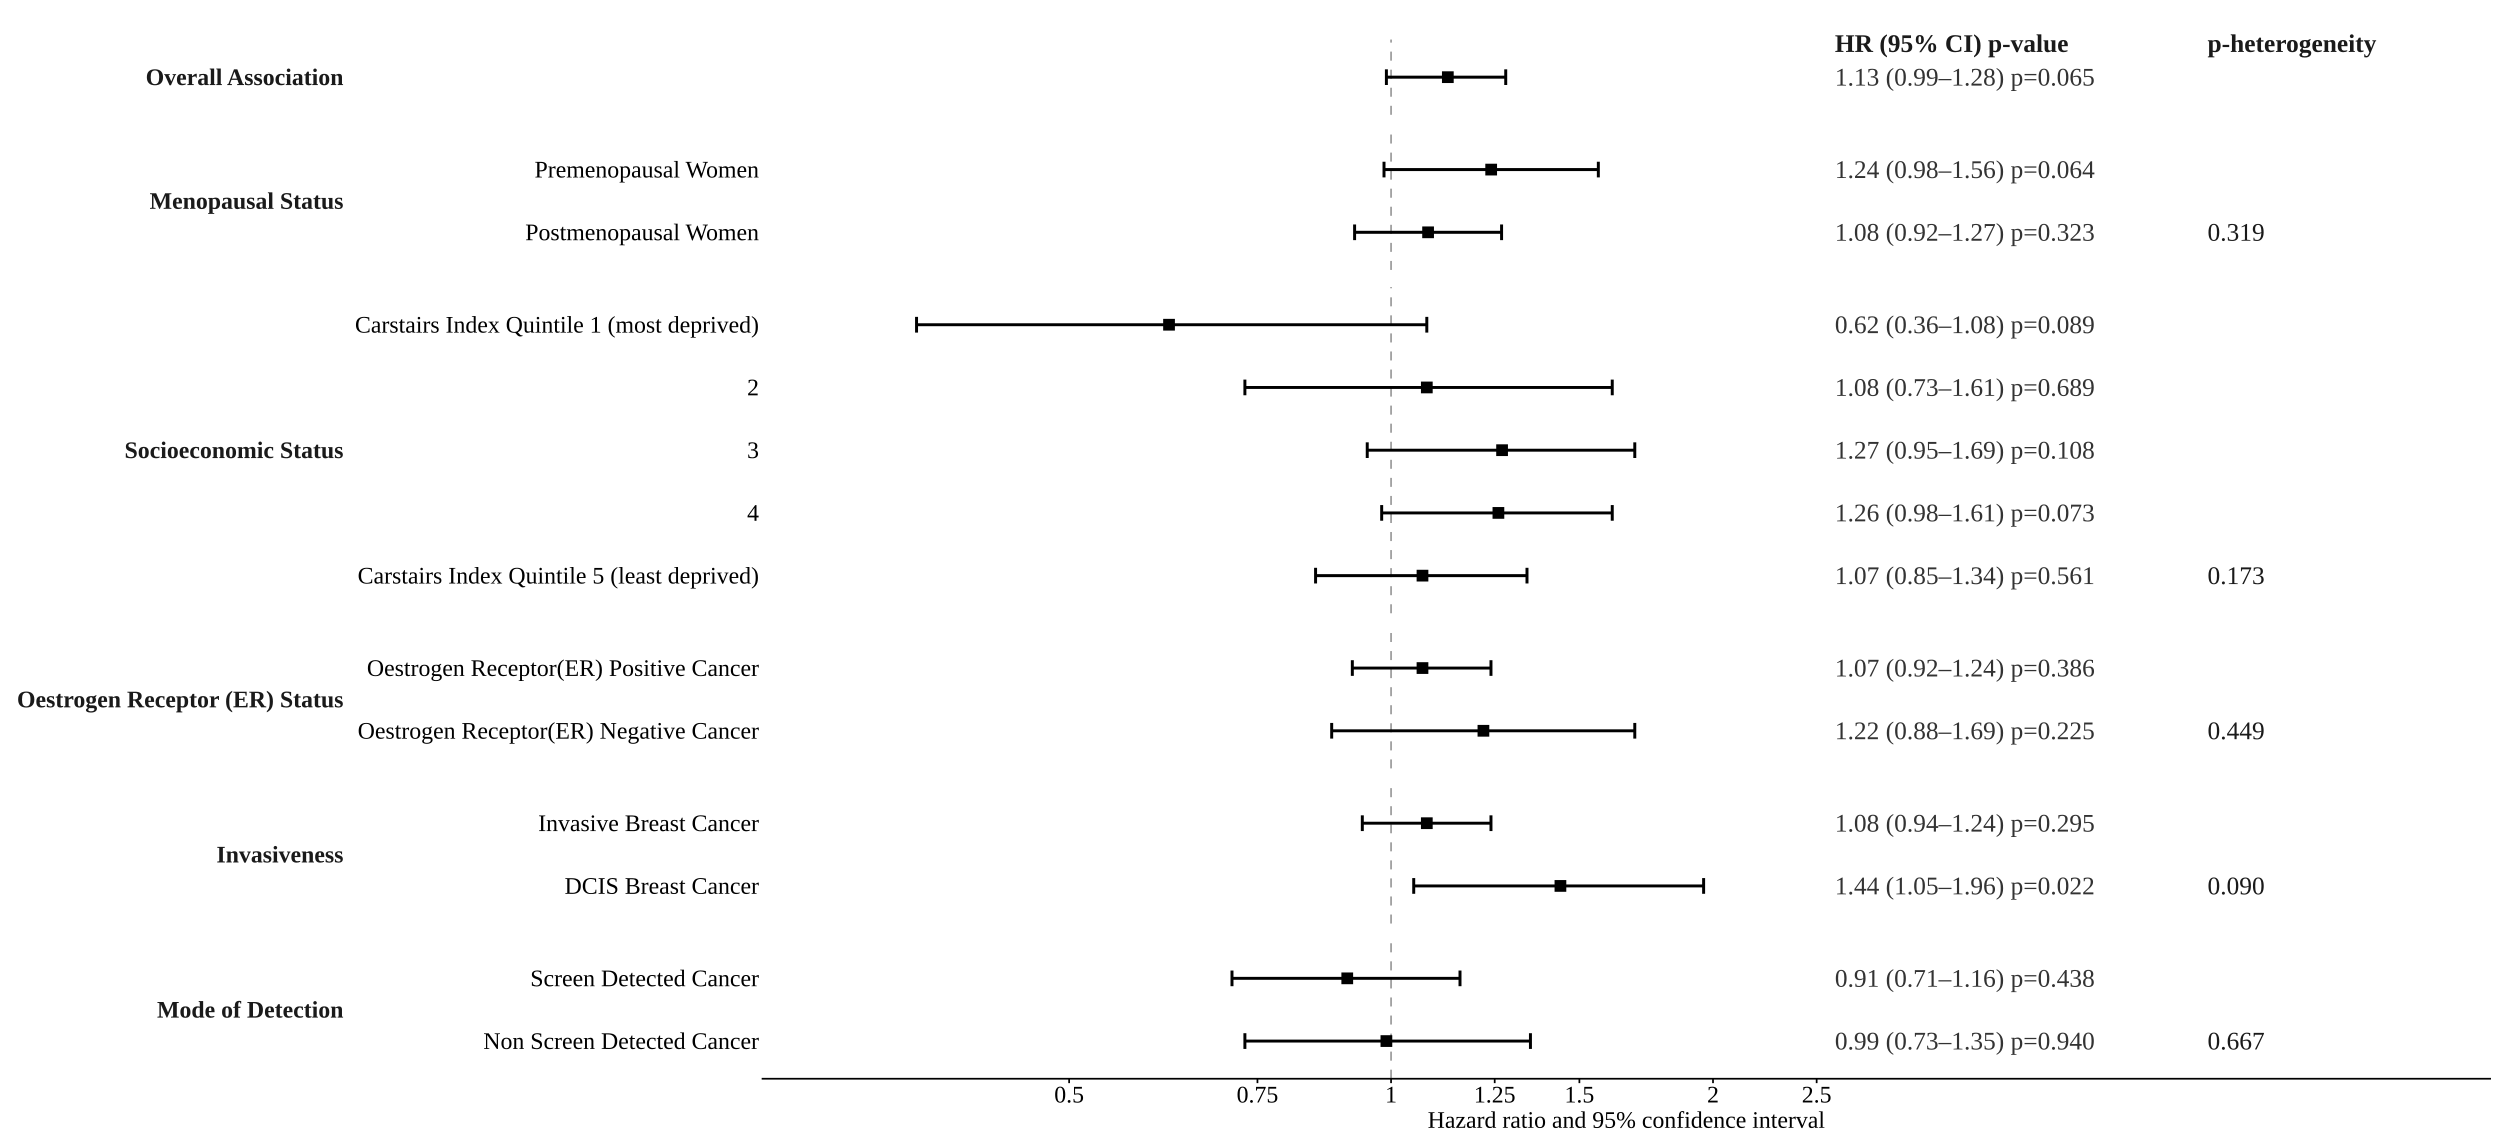
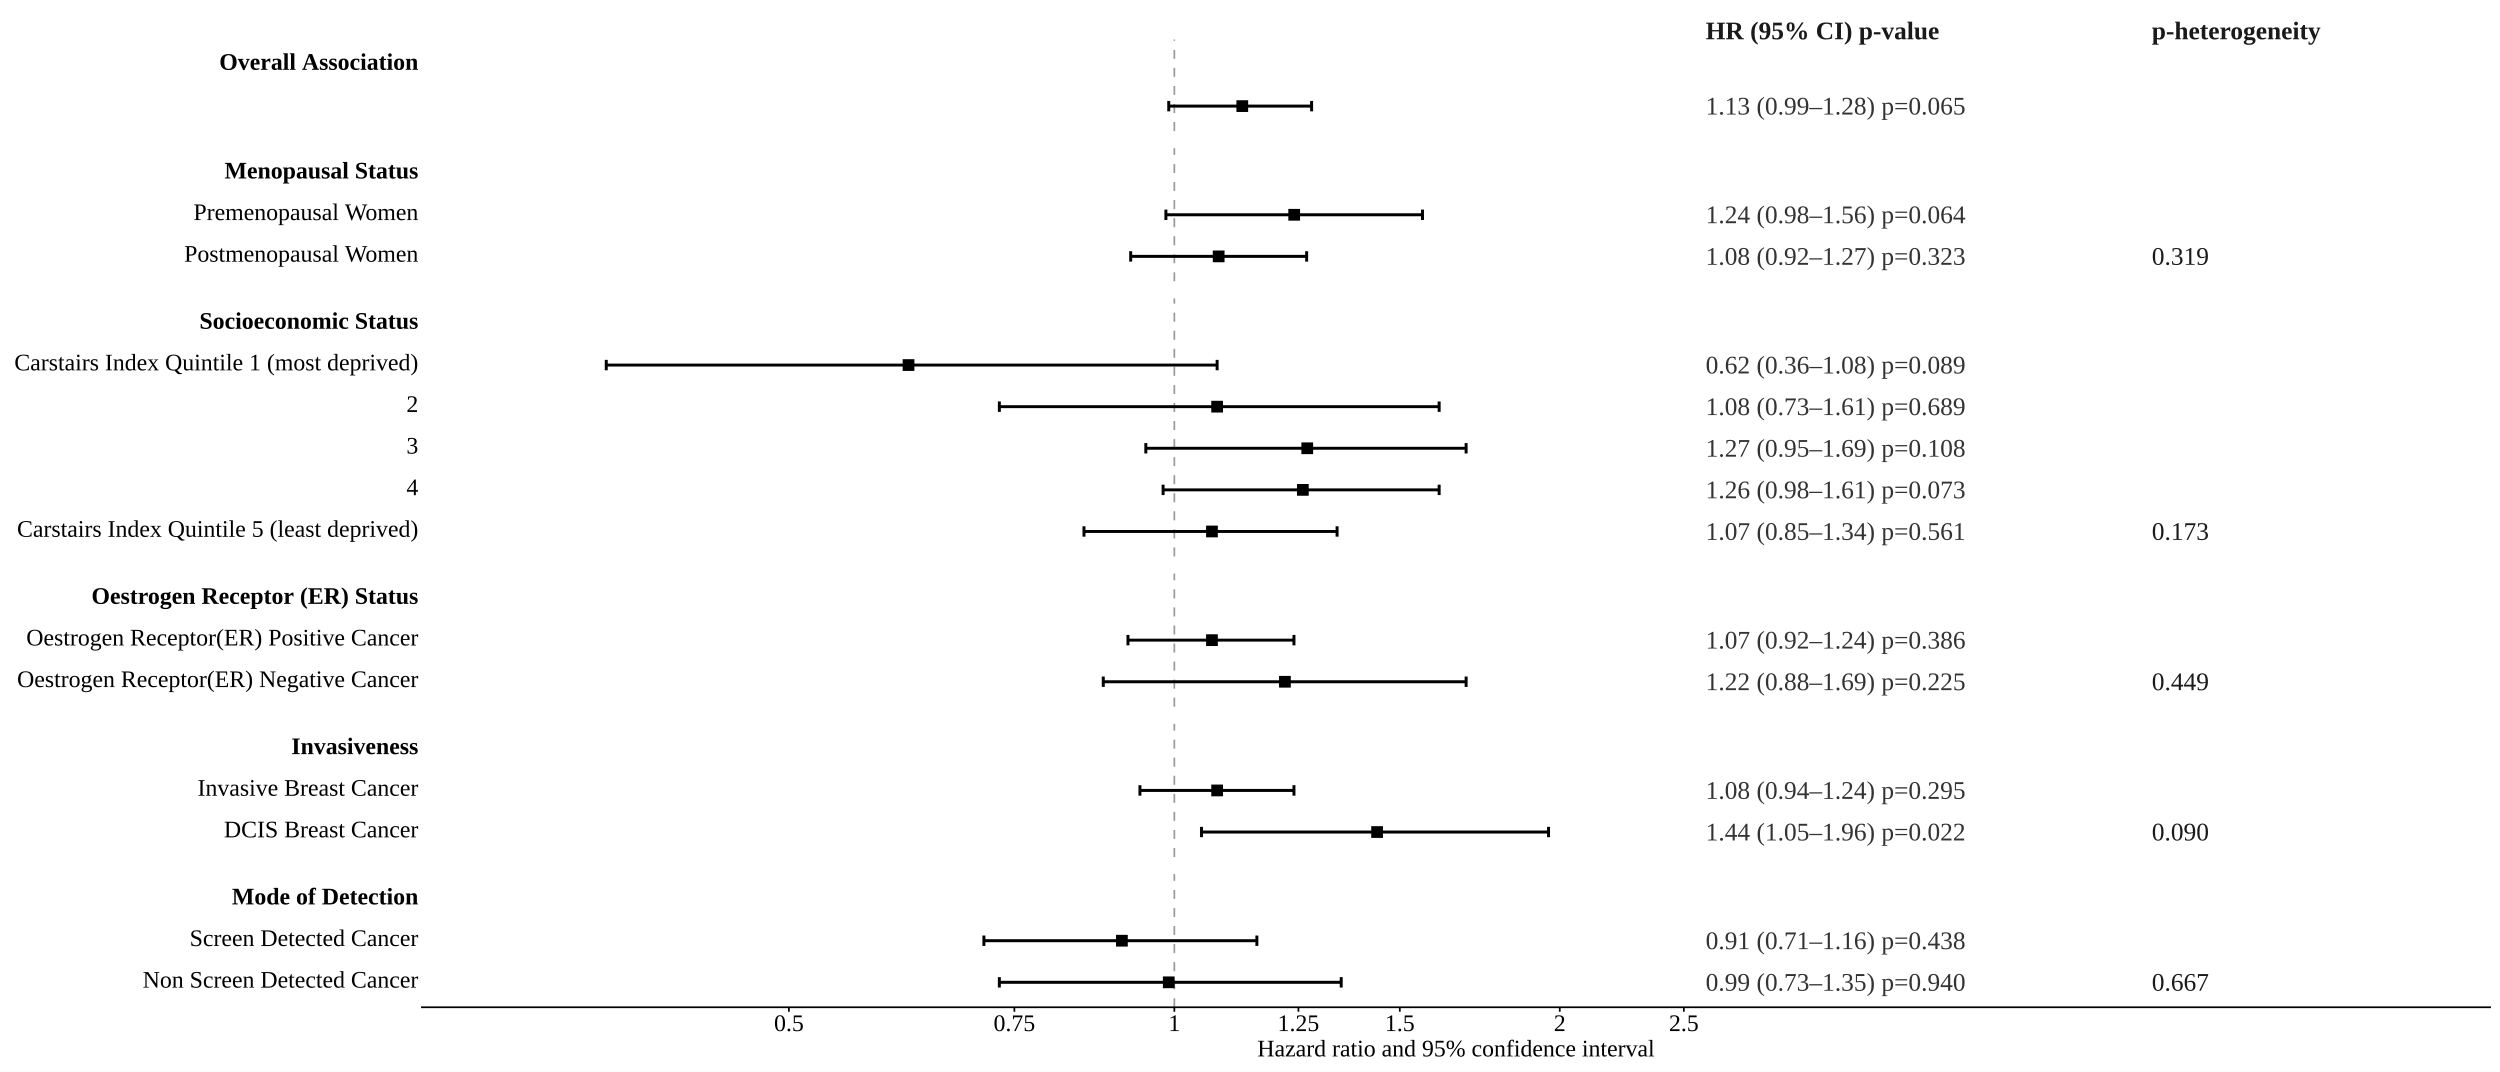
- <svg xmlns="http://www.w3.org/2000/svg" class="svglite" width="2520.00pt" height="1152.00pt" viewBox="0 0 2520.00 1152.00">
+ <svg xmlns="http://www.w3.org/2000/svg" class="svglite" width="2520.00pt" height="1080.00pt" viewBox="0 0 2520.00 1080.00">
  <defs>
    <style type="text/css">
    .svglite line, .svglite polyline, .svglite polygon, .svglite path, .svglite rect, .svglite circle {
      fill: none;
      stroke: #000000;
      stroke-linecap: round;
      stroke-linejoin: round;
      stroke-miterlimit: 10.00;
    }
    .svglite text {
      white-space: pre;
    }
  </style>
  </defs>
  <rect width="100%" height="100%" style="stroke: none; fill: #FFFFFF;" />
  <defs>
-     <clipPath id="cpMC4wMHwyNTIwLjAwfDAuMDB8MTE1Mi4wMA==">
-       <rect x="0.00" y="0.00" width="2520.00" height="1152.00" />
+     <clipPath id="cpMC4wMHwyNTIwLjAwfDAuMDB8MTA4MC4wMA==">
+       <rect x="0.00" y="0.00" width="2520.00" height="1080.00" />
    </clipPath>
  </defs>
-   <g clip-path="url(#cpMC4wMHwyNTIwLjAwfDAuMDB8MTE1Mi4wMA==)">
-     <rect x="0.00" y="0.00" width="2520.00" height="1152.00" style="stroke-width: 1.75; stroke: #FFFFFF; fill: #FFFFFF;" />
-     <rect x="768.64" y="39.85" width="1741.40" height="75.88" style="stroke-width: 1.75; stroke: none; fill: #FFFFFF;" />
-     <line x1="1402.19" y1="115.73" x2="1402.19" y2="39.85" style="stroke-width: 1.71; stroke: #999999; stroke-dasharray: 9.10,9.10; stroke-linecap: butt;" />
-     <polyline points="1517.77,85.69 1517.77,69.88 " style="stroke-width: 2.99; stroke-linecap: butt;" />
-     <polyline points="1517.77,77.79 1397.49,77.79 " style="stroke-width: 2.99; stroke-linecap: butt;" />
-     <polyline points="1397.49,85.69 1397.49,69.88 " style="stroke-width: 2.99; stroke-linecap: butt;" />
-     <polygon points="1453.50,83.70 1465.33,83.70 1465.33,71.87 1453.50,71.87 " style="stroke-width: 1.16; stroke: none; fill: #000000;" />
-     <text x="1849.54" y="52.36" style="font-size: 25.61px; font-weight: bold;fill: #1A1A1A; font-family: &quot;Times New Roman&quot;;" textLength="273.76px" lengthAdjust="spacingAndGlyphs">HR (95% CI)       p-value</text>
-     <text x="1849.54" y="86.26" style="font-size: 25.61px;fill: #333333; font-family: &quot;Times New Roman&quot;;" textLength="268.32px" lengthAdjust="spacingAndGlyphs">1.13 (0.99–1.28)  p=0.065</text>
-     <text x="2225.18" y="52.36" style="font-size: 25.61px; font-weight: bold;fill: #1A1A1A; font-family: &quot;Times New Roman&quot;;" textLength="170.14px" lengthAdjust="spacingAndGlyphs">p-heterogeneity</text>
-     <rect x="768.64" y="133.01" width="1741.40" height="139.10" style="stroke-width: 1.75; stroke: none; fill: #FFFFFF;" />
-     <line x1="1402.19" y1="272.11" x2="1402.19" y2="133.01" style="stroke-width: 1.71; stroke: #999999; stroke-dasharray: 9.10,9.10; stroke-linecap: butt;" />
-     <polyline points="1611.12,178.85 1611.12,163.04 " style="stroke-width: 2.99; stroke-linecap: butt;" />
-     <polyline points="1611.12,170.94 1395.08,170.94 " style="stroke-width: 2.99; stroke-linecap: butt;" />
-     <polyline points="1395.08,178.85 1395.08,163.04 " style="stroke-width: 2.99; stroke-linecap: butt;" />
-     <polyline points="1513.59,242.08 1513.59,226.27 " style="stroke-width: 2.99; stroke-linecap: butt;" />
-     <polyline points="1513.59,234.17 1365.44,234.17 " style="stroke-width: 2.99; stroke-linecap: butt;" />
-     <polyline points="1365.44,242.08 1365.44,226.27 " style="stroke-width: 2.99; stroke-linecap: butt;" />
-     <polygon points="1497.19,176.86 1509.02,176.86 1509.02,165.03 1497.19,165.03 " style="stroke-width: 1.16; stroke: none; fill: #000000;" />
-     <polygon points="1433.60,240.09 1445.43,240.09 1445.43,228.26 1433.60,228.26 " style="stroke-width: 1.16; stroke: none; fill: #000000;" />
-     <text x="1849.54" y="179.42" style="font-size: 25.61px;fill: #333333; font-family: &quot;Times New Roman&quot;;" textLength="268.32px" lengthAdjust="spacingAndGlyphs">1.24 (0.98–1.56)  p=0.064</text>
-     <text x="1849.54" y="242.65" style="font-size: 25.61px;fill: #333333; font-family: &quot;Times New Roman&quot;;" textLength="268.32px" lengthAdjust="spacingAndGlyphs">1.08 (0.92–1.27)  p=0.323</text>
-     <text x="2225.18" y="242.65" style="font-size: 25.61px;fill: #1A1A1A; font-family: &quot;Times New Roman&quot;;" textLength="57.61px" lengthAdjust="spacingAndGlyphs">0.319</text>
-     <rect x="768.64" y="289.39" width="1741.40" height="328.79" style="stroke-width: 1.75; stroke: none; fill: #FFFFFF;" />
-     <line x1="1402.19" y1="618.18" x2="1402.19" y2="289.39" style="stroke-width: 1.71; stroke: #999999; stroke-dasharray: 9.10,9.10; stroke-linecap: butt;" />
-     <polyline points="1438.22,335.23 1438.22,319.42 " style="stroke-width: 2.99; stroke-linecap: butt;" />
-     <polyline points="1438.22,327.33 923.88,327.33 " style="stroke-width: 2.99; stroke-linecap: butt;" />
-     <polyline points="923.88,335.23 923.88,319.42 " style="stroke-width: 2.99; stroke-linecap: butt;" />
-     <polyline points="1625.15,398.46 1625.15,382.65 " style="stroke-width: 2.99; stroke-linecap: butt;" />
-     <polyline points="1625.15,390.56 1254.85,390.56 " style="stroke-width: 2.99; stroke-linecap: butt;" />
-     <polyline points="1254.85,398.46 1254.85,382.65 " style="stroke-width: 2.99; stroke-linecap: butt;" />
-     <polyline points="1647.86,461.69 1647.86,445.88 " style="stroke-width: 2.99; stroke-linecap: butt;" />
-     <polyline points="1647.86,453.79 1378.18,453.79 " style="stroke-width: 2.99; stroke-linecap: butt;" />
-     <polyline points="1378.18,461.69 1378.18,445.88 " style="stroke-width: 2.99; stroke-linecap: butt;" />
-     <polyline points="1625.15,524.92 1625.15,509.11 " style="stroke-width: 2.99; stroke-linecap: butt;" />
-     <polyline points="1625.15,517.02 1392.73,517.02 " style="stroke-width: 2.99; stroke-linecap: butt;" />
-     <polyline points="1392.73,524.92 1392.73,509.11 " style="stroke-width: 2.99; stroke-linecap: butt;" />
-     <polyline points="1539.21,588.15 1539.21,572.34 " style="stroke-width: 2.99; stroke-linecap: butt;" />
-     <polyline points="1539.21,580.24 1326.10,580.24 " style="stroke-width: 2.99; stroke-linecap: butt;" />
-     <polyline points="1326.10,588.15 1326.10,572.34 " style="stroke-width: 2.99; stroke-linecap: butt;" />
-     <polygon points="1172.47,333.24 1184.30,333.24 1184.30,321.41 1172.47,321.41 " style="stroke-width: 1.16; stroke: none; fill: #000000;" />
-     <polygon points="1432.31,396.47 1444.14,396.47 1444.14,384.64 1432.31,384.64 " style="stroke-width: 1.16; stroke: none; fill: #000000;" />
-     <polygon points="1508.18,459.70 1520.01,459.70 1520.01,447.87 1508.18,447.87 " style="stroke-width: 1.16; stroke: none; fill: #000000;" />
-     <polygon points="1504.48,522.93 1516.31,522.93 1516.31,511.10 1504.48,511.10 " style="stroke-width: 1.16; stroke: none; fill: #000000;" />
-     <polygon points="1427.95,586.16 1439.78,586.16 1439.78,574.33 1427.95,574.33 " style="stroke-width: 1.16; stroke: none; fill: #000000;" />
-     <text x="1849.54" y="335.80" style="font-size: 25.61px;fill: #333333; font-family: &quot;Times New Roman&quot;;" textLength="268.32px" lengthAdjust="spacingAndGlyphs">0.62 (0.36–1.08)  p=0.089</text>
-     <text x="1849.54" y="399.03" style="font-size: 25.61px;fill: #333333; font-family: &quot;Times New Roman&quot;;" textLength="268.32px" lengthAdjust="spacingAndGlyphs">1.08 (0.73–1.61)  p=0.689</text>
-     <text x="1849.54" y="462.26" style="font-size: 25.61px;fill: #333333; font-family: &quot;Times New Roman&quot;;" textLength="268.32px" lengthAdjust="spacingAndGlyphs">1.27 (0.95–1.69)  p=0.108</text>
-     <text x="1849.54" y="525.49" style="font-size: 25.61px;fill: #333333; font-family: &quot;Times New Roman&quot;;" textLength="268.32px" lengthAdjust="spacingAndGlyphs">1.26 (0.98–1.61)  p=0.073</text>
-     <text x="1849.54" y="588.72" style="font-size: 25.61px;fill: #333333; font-family: &quot;Times New Roman&quot;;" textLength="268.32px" lengthAdjust="spacingAndGlyphs">1.07 (0.85–1.34)  p=0.561</text>
-     <text x="2225.18" y="588.72" style="font-size: 25.61px;fill: #1A1A1A; font-family: &quot;Times New Roman&quot;;" textLength="57.61px" lengthAdjust="spacingAndGlyphs">0.173</text>
-     <rect x="768.64" y="635.46" width="1741.40" height="139.10" style="stroke-width: 1.75; stroke: none; fill: #FFFFFF;" />
-     <line x1="1402.19" y1="774.57" x2="1402.19" y2="635.46" style="stroke-width: 1.71; stroke: #999999; stroke-dasharray: 9.10,9.10; stroke-linecap: butt;" />
-     <polyline points="1502.90,681.30 1502.90,665.50 " style="stroke-width: 2.99; stroke-linecap: butt;" />
-     <polyline points="1502.90,673.40 1363.15,673.40 " style="stroke-width: 2.99; stroke-linecap: butt;" />
-     <polyline points="1363.15,681.30 1363.15,665.50 " style="stroke-width: 2.99; stroke-linecap: butt;" />
-     <polyline points="1647.86,744.53 1647.86,728.73 " style="stroke-width: 2.99; stroke-linecap: butt;" />
-     <polyline points="1647.86,736.63 1342.34,736.63 " style="stroke-width: 2.99; stroke-linecap: butt;" />
-     <polyline points="1342.34,744.53 1342.34,728.73 " style="stroke-width: 2.99; stroke-linecap: butt;" />
-     <polygon points="1427.95,679.31 1439.78,679.31 1439.78,667.49 1427.95,667.49 " style="stroke-width: 1.16; stroke: none; fill: #000000;" />
-     <polygon points="1489.38,742.54 1501.20,742.54 1501.20,730.71 1489.38,730.71 " style="stroke-width: 1.16; stroke: none; fill: #000000;" />
-     <text x="1849.54" y="681.87" style="font-size: 25.61px;fill: #333333; font-family: &quot;Times New Roman&quot;;" textLength="268.32px" lengthAdjust="spacingAndGlyphs">1.07 (0.92–1.24)  p=0.386</text>
-     <text x="1849.54" y="745.10" style="font-size: 25.61px;fill: #333333; font-family: &quot;Times New Roman&quot;;" textLength="268.32px" lengthAdjust="spacingAndGlyphs">1.22 (0.88–1.69)  p=0.225</text>
-     <text x="2225.18" y="745.10" style="font-size: 25.61px;fill: #1A1A1A; font-family: &quot;Times New Roman&quot;;" textLength="57.61px" lengthAdjust="spacingAndGlyphs">0.449</text>
-     <rect x="768.64" y="791.85" width="1741.40" height="139.10" style="stroke-width: 1.75; stroke: none; fill: #FFFFFF;" />
-     <line x1="1402.19" y1="930.95" x2="1402.19" y2="791.85" style="stroke-width: 1.71; stroke: #999999; stroke-dasharray: 9.10,9.10; stroke-linecap: butt;" />
-     <polyline points="1502.90,837.69 1502.90,821.88 " style="stroke-width: 2.99; stroke-linecap: butt;" />
-     <polyline points="1502.90,829.78 1373.22,829.78 " style="stroke-width: 2.99; stroke-linecap: butt;" />
-     <polyline points="1373.22,837.69 1373.22,821.88 " style="stroke-width: 2.99; stroke-linecap: butt;" />
-     <polyline points="1717.25,900.92 1717.25,885.11 " style="stroke-width: 2.99; stroke-linecap: butt;" />
-     <polyline points="1717.25,893.01 1425.03,893.01 " style="stroke-width: 2.99; stroke-linecap: butt;" />
-     <polyline points="1425.03,900.92 1425.03,885.11 " style="stroke-width: 2.99; stroke-linecap: butt;" />
-     <polygon points="1432.31,835.70 1444.14,835.70 1444.14,823.87 1432.31,823.87 " style="stroke-width: 1.16; stroke: none; fill: #000000;" />
-     <polygon points="1567.00,898.93 1578.82,898.93 1578.82,887.10 1567.00,887.10 " style="stroke-width: 1.16; stroke: none; fill: #000000;" />
-     <text x="1849.54" y="838.26" style="font-size: 25.61px;fill: #333333; font-family: &quot;Times New Roman&quot;;" textLength="268.32px" lengthAdjust="spacingAndGlyphs">1.08 (0.94–1.24)  p=0.295</text>
-     <text x="1849.54" y="901.49" style="font-size: 25.61px;fill: #333333; font-family: &quot;Times New Roman&quot;;" textLength="268.32px" lengthAdjust="spacingAndGlyphs">1.44 (1.05–1.96)  p=0.022</text>
-     <text x="2225.18" y="901.49" style="font-size: 25.61px;fill: #1A1A1A; font-family: &quot;Times New Roman&quot;;" textLength="57.61px" lengthAdjust="spacingAndGlyphs">0.090</text>
-     <rect x="768.64" y="948.23" width="1741.40" height="139.10" style="stroke-width: 1.75; stroke: none; fill: #FFFFFF;" />
-     <line x1="1402.19" y1="1087.34" x2="1402.19" y2="948.23" style="stroke-width: 1.71; stroke: #999999; stroke-dasharray: 9.10,9.10; stroke-linecap: butt;" />
-     <polyline points="1471.68,994.07 1471.68,978.27 " style="stroke-width: 2.99; stroke-linecap: butt;" />
-     <polyline points="1471.68,986.17 1241.85,986.17 " style="stroke-width: 2.99; stroke-linecap: butt;" />
-     <polyline points="1241.85,994.07 1241.85,978.27 " style="stroke-width: 2.99; stroke-linecap: butt;" />
-     <polyline points="1542.69,1057.30 1542.69,1041.49 " style="stroke-width: 2.99; stroke-linecap: butt;" />
-     <polyline points="1542.69,1049.40 1254.85,1049.40 " style="stroke-width: 2.99; stroke-linecap: butt;" />
-     <polyline points="1254.85,1057.30 1254.85,1041.49 " style="stroke-width: 2.99; stroke-linecap: butt;" />
-     <polygon points="1352.12,992.08 1363.95,992.08 1363.95,980.25 1352.12,980.25 " style="stroke-width: 1.16; stroke: none; fill: #000000;" />
-     <polygon points="1391.57,1055.31 1403.40,1055.31 1403.40,1043.48 1391.57,1043.48 " style="stroke-width: 1.16; stroke: none; fill: #000000;" />
-     <text x="1849.54" y="994.64" style="font-size: 25.61px;fill: #333333; font-family: &quot;Times New Roman&quot;;" textLength="268.32px" lengthAdjust="spacingAndGlyphs">0.91 (0.71–1.16)  p=0.438</text>
-     <text x="1849.54" y="1057.87" style="font-size: 25.61px;fill: #333333; font-family: &quot;Times New Roman&quot;;" textLength="268.32px" lengthAdjust="spacingAndGlyphs">0.99 (0.73–1.35)  p=0.940</text>
-     <text x="2225.18" y="1057.87" style="font-size: 25.61px;fill: #1A1A1A; font-family: &quot;Times New Roman&quot;;" textLength="57.61px" lengthAdjust="spacingAndGlyphs">0.667</text>
-   </g>
-   <defs>
-     <clipPath id="cpOS45NnwzNTMuMzV8MzkuODV8MTE1Ljcz">
-       <rect x="9.96" y="39.85" width="343.39" height="75.88" />
-     </clipPath>
-   </defs>
-   <g clip-path="url(#cpOS45NnwzNTMuMzV8MzkuODV8MTE1Ljcz)">
-     <text x="346.18" y="85.73" text-anchor="end" style="font-size: 24.00px; font-weight: bold;fill: #1A1A1A; font-family: &quot;Times New Roman&quot;;" textLength="199.32px" lengthAdjust="spacingAndGlyphs">Overall Association</text>
-   </g>
-   <g clip-path="url(#cpMC4wMHwyNTIwLjAwfDAuMDB8MTE1Mi4wMA==)">
- </g>
-   <defs>
-     <clipPath id="cpOS45NnwzNTMuMzV8MTMzLjAxfDI3Mi4xMQ==">
-       <rect x="9.96" y="133.01" width="343.39" height="139.10" />
-     </clipPath>
-   </defs>
-   <g clip-path="url(#cpOS45NnwzNTMuMzV8MTMzLjAxfDI3Mi4xMQ==)">
-     <text x="346.18" y="210.50" text-anchor="end" style="font-size: 24.00px; font-weight: bold;fill: #1A1A1A; font-family: &quot;Times New Roman&quot;;" textLength="195.38px" lengthAdjust="spacingAndGlyphs">Menopausal Status</text>
-   </g>
-   <g clip-path="url(#cpMC4wMHwyNTIwLjAwfDAuMDB8MTE1Mi4wMA==)">
- </g>
-   <defs>
-     <clipPath id="cpOS45NnwzNTMuMzV8Mjg5LjM5fDYxOC4xOA==">
-       <rect x="9.96" y="289.39" width="343.39" height="328.79" />
-     </clipPath>
-   </defs>
-   <g clip-path="url(#cpOS45NnwzNTMuMzV8Mjg5LjM5fDYxOC4xOA==)">
-     <text x="346.18" y="461.73" text-anchor="end" style="font-size: 24.00px; font-weight: bold;fill: #1A1A1A; font-family: &quot;Times New Roman&quot;;" textLength="220.64px" lengthAdjust="spacingAndGlyphs">Socioeconomic Status</text>
-   </g>
-   <g clip-path="url(#cpMC4wMHwyNTIwLjAwfDAuMDB8MTE1Mi4wMA==)">
- </g>
-   <defs>
-     <clipPath id="cpOS45NnwzNTMuMzV8NjM1LjQ2fDc3NC41Nw==">
-       <rect x="9.96" y="635.46" width="343.39" height="139.10" />
-     </clipPath>
-   </defs>
-   <g clip-path="url(#cpOS45NnwzNTMuMzV8NjM1LjQ2fDc3NC41Nw==)">
-     <text x="346.18" y="712.96" text-anchor="end" style="font-size: 24.00px; font-weight: bold;fill: #1A1A1A; font-family: &quot;Times New Roman&quot;;" textLength="329.04px" lengthAdjust="spacingAndGlyphs">Oestrogen Receptor (ER) Status</text>
-   </g>
-   <g clip-path="url(#cpMC4wMHwyNTIwLjAwfDAuMDB8MTE1Mi4wMA==)">
- </g>
-   <defs>
-     <clipPath id="cpOS45NnwzNTMuMzV8NzkxLjg1fDkzMC45NQ==">
-       <rect x="9.96" y="791.85" width="343.39" height="139.10" />
-     </clipPath>
-   </defs>
-   <g clip-path="url(#cpOS45NnwzNTMuMzV8NzkxLjg1fDkzMC45NQ==)">
-     <text x="346.18" y="869.34" text-anchor="end" style="font-size: 24.00px; font-weight: bold;fill: #1A1A1A; font-family: &quot;Times New Roman&quot;;" textLength="128.02px" lengthAdjust="spacingAndGlyphs">Invasiveness</text>
-   </g>
-   <g clip-path="url(#cpMC4wMHwyNTIwLjAwfDAuMDB8MTE1Mi4wMA==)">
- </g>
-   <defs>
-     <clipPath id="cpOS45NnwzNTMuMzV8OTQ4LjIzfDEwODcuMzQ=">
-       <rect x="9.96" y="948.23" width="343.39" height="139.10" />
-     </clipPath>
-   </defs>
-   <g clip-path="url(#cpOS45NnwzNTMuMzV8OTQ4LjIzfDEwODcuMzQ=)">
-     <text x="346.18" y="1025.73" text-anchor="end" style="font-size: 24.00px; font-weight: bold;fill: #1A1A1A; font-family: &quot;Times New Roman&quot;;" textLength="187.92px" lengthAdjust="spacingAndGlyphs">Mode of Detection</text>
-   </g>
-   <g clip-path="url(#cpMC4wMHwyNTIwLjAwfDAuMDB8MTE1Mi4wMA==)">
-     <polyline points="768.64,1087.34 2510.04,1087.34 " style="stroke-width: 1.75; stroke-linecap: square;" />
-     <polyline points="1077.68,1091.82 1077.68,1087.34 " style="stroke-width: 1.75; stroke-linecap: butt;" />
-     <polyline points="1267.51,1091.82 1267.51,1087.34 " style="stroke-width: 1.75; stroke-linecap: butt;" />
-     <polyline points="1402.19,1091.82 1402.19,1087.34 " style="stroke-width: 1.75; stroke-linecap: butt;" />
-     <polyline points="1506.66,1091.82 1506.66,1087.34 " style="stroke-width: 1.75; stroke-linecap: butt;" />
-     <polyline points="1592.02,1091.82 1592.02,1087.34 " style="stroke-width: 1.75; stroke-linecap: butt;" />
-     <polyline points="1726.71,1091.82 1726.71,1087.34 " style="stroke-width: 1.75; stroke-linecap: butt;" />
-     <polyline points="1831.18,1091.82 1831.18,1087.34 " style="stroke-width: 1.75; stroke-linecap: butt;" />
-     <text x="1077.68" y="1111.30" text-anchor="middle" style="font-size: 24.00px; font-family: &quot;Times New Roman&quot;;" textLength="30.00px" lengthAdjust="spacingAndGlyphs">0.5</text>
-     <text x="1267.51" y="1111.30" text-anchor="middle" style="font-size: 24.00px; font-family: &quot;Times New Roman&quot;;" textLength="42.00px" lengthAdjust="spacingAndGlyphs">0.75</text>
-     <text x="1402.19" y="1111.30" text-anchor="middle" style="font-size: 24.00px; font-family: &quot;Times New Roman&quot;;" textLength="12.00px" lengthAdjust="spacingAndGlyphs">1</text>
-     <text x="1506.66" y="1111.30" text-anchor="middle" style="font-size: 24.00px; font-family: &quot;Times New Roman&quot;;" textLength="42.00px" lengthAdjust="spacingAndGlyphs">1.25</text>
-     <text x="1592.02" y="1111.30" text-anchor="middle" style="font-size: 24.00px; font-family: &quot;Times New Roman&quot;;" textLength="30.00px" lengthAdjust="spacingAndGlyphs">1.5</text>
-     <text x="1726.71" y="1111.30" text-anchor="middle" style="font-size: 24.00px; font-family: &quot;Times New Roman&quot;;" textLength="12.00px" lengthAdjust="spacingAndGlyphs">2</text>
-     <text x="1831.18" y="1111.30" text-anchor="middle" style="font-size: 24.00px; font-family: &quot;Times New Roman&quot;;" textLength="30.00px" lengthAdjust="spacingAndGlyphs">2.5</text>
-     <text x="765.05" y="85.73" text-anchor="end" style="font-size: 24.00px; font-family: &quot;Times New Roman&quot;;" textLength="6.00px" lengthAdjust="spacingAndGlyphs"> </text>
-     <text x="765.05" y="242.12" text-anchor="end" style="font-size: 24.00px; font-family: &quot;Times New Roman&quot;;" textLength="235.61px" lengthAdjust="spacingAndGlyphs">Postmenopausal Women</text>
-     <text x="765.05" y="178.89" text-anchor="end" style="font-size: 24.00px; font-family: &quot;Times New Roman&quot;;" textLength="226.24px" lengthAdjust="spacingAndGlyphs">Premenopausal Women</text>
-     <text x="765.05" y="588.19" text-anchor="end" style="font-size: 24.00px; font-family: &quot;Times New Roman&quot;;" textLength="404.51px" lengthAdjust="spacingAndGlyphs">Carstairs Index Quintile 5 (least deprived)</text>
-     <text x="765.05" y="524.96" text-anchor="end" style="font-size: 24.00px; font-family: &quot;Times New Roman&quot;;" textLength="12.00px" lengthAdjust="spacingAndGlyphs">4</text>
-     <text x="765.05" y="461.73" text-anchor="end" style="font-size: 24.00px; font-family: &quot;Times New Roman&quot;;" textLength="12.00px" lengthAdjust="spacingAndGlyphs">3</text>
-     <text x="765.05" y="398.50" text-anchor="end" style="font-size: 24.00px; font-family: &quot;Times New Roman&quot;;" textLength="12.00px" lengthAdjust="spacingAndGlyphs">2</text>
-     <text x="765.05" y="335.27" text-anchor="end" style="font-size: 24.00px; font-family: &quot;Times New Roman&quot;;" textLength="407.22px" lengthAdjust="spacingAndGlyphs">Carstairs Index Quintile 1 (most deprived)</text>
-     <text x="765.05" y="744.57" text-anchor="end" style="font-size: 24.00px; font-family: &quot;Times New Roman&quot;;" textLength="404.45px" lengthAdjust="spacingAndGlyphs">Oestrogen Receptor(ER) Negative Cancer</text>
-     <text x="765.05" y="681.35" text-anchor="end" style="font-size: 24.00px; font-family: &quot;Times New Roman&quot;;" textLength="395.18px" lengthAdjust="spacingAndGlyphs">Oestrogen Receptor(ER) Positive Cancer</text>
-     <text x="765.05" y="900.96" text-anchor="end" style="font-size: 24.00px; font-family: &quot;Times New Roman&quot;;" textLength="195.92px" lengthAdjust="spacingAndGlyphs">DCIS Breast Cancer</text>
-     <text x="765.05" y="837.73" text-anchor="end" style="font-size: 24.00px; font-family: &quot;Times New Roman&quot;;" textLength="222.54px" lengthAdjust="spacingAndGlyphs">Invasive Breast Cancer</text>
-     <text x="765.05" y="1057.34" text-anchor="end" style="font-size: 24.00px; font-family: &quot;Times New Roman&quot;;" textLength="277.83px" lengthAdjust="spacingAndGlyphs">Non Screen Detected Cancer</text>
-     <text x="765.05" y="994.11" text-anchor="end" style="font-size: 24.00px; font-family: &quot;Times New Roman&quot;;" textLength="230.49px" lengthAdjust="spacingAndGlyphs">Screen Detected Cancer</text>
-     <text x="1639.34" y="1136.85" text-anchor="middle" style="font-size: 24.00px; font-family: &quot;Times New Roman&quot;;" textLength="400.44px" lengthAdjust="spacingAndGlyphs">Hazard ratio and 95% confidence interval</text>
+   <g clip-path="url(#cpMC4wMHwyNTIwLjAwfDAuMDB8MTA4MC4wMA==)">
+     <rect x="0" y="-0" width="2520.00" height="1080.00" style="stroke-width: 1.75; stroke: #FFFFFF; fill: #FFFFFF;" />
+     <rect x="425.25" y="39.85" width="2084.79" height="92.26" style="stroke-width: 1.75; stroke: none; fill: #FFFFFF;" />
+     <line x1="1183.74" y1="132.11" x2="1183.74" y2="39.85" style="stroke-width: 1.71; stroke: #999999; stroke-dasharray: 9.10,9.10; stroke-linecap: butt;" />
+     <polyline points="1322.10,112.19 1322.10,101.71 " style="stroke-width: 2.99; stroke-linecap: butt;" />
+     <polyline points="1322.10,106.95 1178.10,106.95 " style="stroke-width: 2.99; stroke-linecap: butt;" />
+     <polyline points="1178.10,112.19 1178.10,101.71 " style="stroke-width: 2.99; stroke-linecap: butt;" />
+     <polygon points="1246.32,112.87 1258.15,112.87 1258.15,101.04 1246.32,101.04 " style="stroke-width: 1.16; stroke: none; fill: #000000;" />
+     <text x="1719.30" y="39.59" style="font-size: 25.61px; font-weight: bold;fill: #1A1A1A; font-family: &quot;Times New Roman&quot;;" textLength="273.76px" lengthAdjust="spacingAndGlyphs">HR (95% CI)       p-value</text>
+     <text x="1719.30" y="115.43" style="font-size: 25.61px;fill: #333333; font-family: &quot;Times New Roman&quot;;" textLength="268.32px" lengthAdjust="spacingAndGlyphs">1.13 (0.99–1.28)  p=0.065</text>
+     <text x="2169.01" y="39.59" style="font-size: 25.61px; font-weight: bold;fill: #1A1A1A; font-family: &quot;Times New Roman&quot;;" textLength="170.14px" lengthAdjust="spacingAndGlyphs">p-heterogeneity</text>
+     <rect x="425.25" y="149.39" width="2084.79" height="134.20" style="stroke-width: 1.75; stroke: none; fill: #FFFFFF;" />
+     <line x1="1183.74" y1="283.60" x2="1183.74" y2="149.39" style="stroke-width: 1.71; stroke: #999999; stroke-dasharray: 9.10,9.10; stroke-linecap: butt;" />
+     <polyline points="1433.87,221.74 1433.87,211.25 " style="stroke-width: 2.99; stroke-linecap: butt;" />
+     <polyline points="1433.87,216.49 1175.22,216.49 " style="stroke-width: 2.99; stroke-linecap: butt;" />
+     <polyline points="1175.22,221.74 1175.22,211.25 " style="stroke-width: 2.99; stroke-linecap: butt;" />
+     <polyline points="1317.10,263.68 1317.10,253.19 " style="stroke-width: 2.99; stroke-linecap: butt;" />
+     <polyline points="1317.10,258.43 1139.73,258.43 " style="stroke-width: 2.99; stroke-linecap: butt;" />
+     <polyline points="1139.73,263.68 1139.73,253.19 " style="stroke-width: 2.99; stroke-linecap: butt;" />
+     <polygon points="1298.63,222.41 1310.46,222.41 1310.46,210.58 1298.63,210.58 " style="stroke-width: 1.16; stroke: none; fill: #000000;" />
+     <polygon points="1222.50,264.35 1234.33,264.35 1234.33,252.52 1222.50,252.52 " style="stroke-width: 1.16; stroke: none; fill: #000000;" />
+     <text x="1719.30" y="224.97" style="font-size: 25.61px;fill: #333333; font-family: &quot;Times New Roman&quot;;" textLength="268.32px" lengthAdjust="spacingAndGlyphs">1.24 (0.98–1.56)  p=0.064</text>
+     <text x="1719.30" y="266.91" style="font-size: 25.61px;fill: #333333; font-family: &quot;Times New Roman&quot;;" textLength="268.32px" lengthAdjust="spacingAndGlyphs">1.08 (0.92–1.27)  p=0.323</text>
+     <text x="2169.01" y="266.91" style="font-size: 25.61px;fill: #1A1A1A; font-family: &quot;Times New Roman&quot;;" textLength="57.61px" lengthAdjust="spacingAndGlyphs">0.319</text>
+     <rect x="425.25" y="300.88" width="2084.79" height="260.02" style="stroke-width: 1.75; stroke: none; fill: #FFFFFF;" />
+     <line x1="1183.74" y1="560.89" x2="1183.74" y2="300.88" style="stroke-width: 1.71; stroke: #999999; stroke-dasharray: 9.10,9.10; stroke-linecap: butt;" />
+     <polyline points="1226.87,373.22 1226.87,362.73 " style="stroke-width: 2.99; stroke-linecap: butt;" />
+     <polyline points="1226.87,367.98 611.10,367.98 " style="stroke-width: 2.99; stroke-linecap: butt;" />
+     <polyline points="611.10,373.22 611.10,362.73 " style="stroke-width: 2.99; stroke-linecap: butt;" />
+     <polyline points="1450.66,415.16 1450.66,404.67 " style="stroke-width: 2.99; stroke-linecap: butt;" />
+     <polyline points="1450.66,409.91 1007.34,409.91 " style="stroke-width: 2.99; stroke-linecap: butt;" />
+     <polyline points="1007.34,415.16 1007.34,404.67 " style="stroke-width: 2.99; stroke-linecap: butt;" />
+     <polyline points="1477.85,457.09 1477.85,446.61 " style="stroke-width: 2.99; stroke-linecap: butt;" />
+     <polyline points="1477.85,451.85 1154.99,451.85 " style="stroke-width: 2.99; stroke-linecap: butt;" />
+     <polyline points="1154.99,457.09 1154.99,446.61 " style="stroke-width: 2.99; stroke-linecap: butt;" />
+     <polyline points="1450.66,499.03 1450.66,488.55 " style="stroke-width: 2.99; stroke-linecap: butt;" />
+     <polyline points="1450.66,493.79 1172.41,493.79 " style="stroke-width: 2.99; stroke-linecap: butt;" />
+     <polyline points="1172.41,499.03 1172.41,488.55 " style="stroke-width: 2.99; stroke-linecap: butt;" />
+     <polyline points="1347.78,540.97 1347.78,530.49 " style="stroke-width: 2.99; stroke-linecap: butt;" />
+     <polyline points="1347.78,535.73 1092.65,535.73 " style="stroke-width: 2.99; stroke-linecap: butt;" />
+     <polyline points="1092.65,540.97 1092.65,530.49 " style="stroke-width: 2.99; stroke-linecap: butt;" />
+     <polygon points="909.88,373.89 921.71,373.89 921.71,362.06 909.88,362.06 " style="stroke-width: 1.16; stroke: none; fill: #000000;" />
+     <polygon points="1220.96,415.83 1232.79,415.83 1232.79,404.00 1220.96,404.00 " style="stroke-width: 1.16; stroke: none; fill: #000000;" />
+     <polygon points="1311.79,457.77 1323.62,457.77 1323.62,445.94 1311.79,445.94 " style="stroke-width: 1.16; stroke: none; fill: #000000;" />
+     <polygon points="1307.36,499.71 1319.19,499.71 1319.19,487.88 1307.36,487.88 " style="stroke-width: 1.16; stroke: none; fill: #000000;" />
+     <polygon points="1215.74,541.64 1227.57,541.64 1227.57,529.81 1215.74,529.81 " style="stroke-width: 1.16; stroke: none; fill: #000000;" />
+     <text x="1719.30" y="376.45" style="font-size: 25.61px;fill: #333333; font-family: &quot;Times New Roman&quot;;" textLength="268.32px" lengthAdjust="spacingAndGlyphs">0.62 (0.36–1.08)  p=0.089</text>
+     <text x="1719.30" y="418.39" style="font-size: 25.61px;fill: #333333; font-family: &quot;Times New Roman&quot;;" textLength="268.32px" lengthAdjust="spacingAndGlyphs">1.08 (0.73–1.61)  p=0.689</text>
+     <text x="1719.30" y="460.33" style="font-size: 25.61px;fill: #333333; font-family: &quot;Times New Roman&quot;;" textLength="268.32px" lengthAdjust="spacingAndGlyphs">1.27 (0.95–1.69)  p=0.108</text>
+     <text x="1719.30" y="502.26" style="font-size: 25.61px;fill: #333333; font-family: &quot;Times New Roman&quot;;" textLength="268.32px" lengthAdjust="spacingAndGlyphs">1.26 (0.98–1.61)  p=0.073</text>
+     <text x="1719.30" y="544.20" style="font-size: 25.61px;fill: #333333; font-family: &quot;Times New Roman&quot;;" textLength="268.32px" lengthAdjust="spacingAndGlyphs">1.07 (0.85–1.34)  p=0.561</text>
+     <text x="2169.01" y="544.20" style="font-size: 25.61px;fill: #1A1A1A; font-family: &quot;Times New Roman&quot;;" textLength="57.61px" lengthAdjust="spacingAndGlyphs">0.173</text>
+     <rect x="425.25" y="578.17" width="2084.79" height="134.20" style="stroke-width: 1.75; stroke: none; fill: #FFFFFF;" />
+     <line x1="1183.74" y1="712.37" x2="1183.74" y2="578.17" style="stroke-width: 1.71; stroke: #999999; stroke-dasharray: 9.10,9.10; stroke-linecap: butt;" />
+     <polyline points="1304.31,650.51 1304.31,640.03 " style="stroke-width: 2.99; stroke-linecap: butt;" />
+     <polyline points="1304.31,645.27 1137.00,645.27 " style="stroke-width: 2.99; stroke-linecap: butt;" />
+     <polyline points="1137.00,650.51 1137.00,640.03 " style="stroke-width: 2.99; stroke-linecap: butt;" />
+     <polyline points="1477.85,692.45 1477.85,681.97 " style="stroke-width: 2.99; stroke-linecap: butt;" />
+     <polyline points="1477.85,687.21 1112.09,687.21 " style="stroke-width: 2.99; stroke-linecap: butt;" />
+     <polyline points="1112.09,692.45 1112.09,681.97 " style="stroke-width: 2.99; stroke-linecap: butt;" />
+     <polygon points="1215.74,651.19 1227.57,651.19 1227.57,639.36 1215.74,639.36 " style="stroke-width: 1.16; stroke: none; fill: #000000;" />
+     <polygon points="1289.28,693.12 1301.11,693.12 1301.11,681.30 1289.28,681.30 " style="stroke-width: 1.16; stroke: none; fill: #000000;" />
+     <text x="1719.30" y="653.75" style="font-size: 25.61px;fill: #333333; font-family: &quot;Times New Roman&quot;;" textLength="268.32px" lengthAdjust="spacingAndGlyphs">1.07 (0.92–1.24)  p=0.386</text>
+     <text x="1719.30" y="695.68" style="font-size: 25.61px;fill: #333333; font-family: &quot;Times New Roman&quot;;" textLength="268.32px" lengthAdjust="spacingAndGlyphs">1.22 (0.88–1.69)  p=0.225</text>
+     <text x="2169.01" y="695.68" style="font-size: 25.61px;fill: #1A1A1A; font-family: &quot;Times New Roman&quot;;" textLength="57.61px" lengthAdjust="spacingAndGlyphs">0.449</text>
+     <rect x="425.25" y="729.65" width="2084.79" height="134.20" style="stroke-width: 1.75; stroke: none; fill: #FFFFFF;" />
+     <line x1="1183.74" y1="863.85" x2="1183.74" y2="729.65" style="stroke-width: 1.71; stroke: #999999; stroke-dasharray: 9.10,9.10; stroke-linecap: butt;" />
+     <polyline points="1304.31,802.00 1304.31,791.51 " style="stroke-width: 2.99; stroke-linecap: butt;" />
+     <polyline points="1304.31,796.75 1149.06,796.75 " style="stroke-width: 2.99; stroke-linecap: butt;" />
+     <polyline points="1149.06,802.00 1149.06,791.51 " style="stroke-width: 2.99; stroke-linecap: butt;" />
+     <polyline points="1560.92,843.93 1560.92,833.45 " style="stroke-width: 2.99; stroke-linecap: butt;" />
+     <polyline points="1560.92,838.69 1211.08,838.69 " style="stroke-width: 2.99; stroke-linecap: butt;" />
+     <polyline points="1211.08,843.93 1211.08,833.45 " style="stroke-width: 2.99; stroke-linecap: butt;" />
+     <polygon points="1220.96,802.67 1232.79,802.67 1232.79,790.84 1220.96,790.84 " style="stroke-width: 1.16; stroke: none; fill: #000000;" />
+     <polygon points="1382.20,844.61 1394.03,844.61 1394.03,832.78 1382.20,832.78 " style="stroke-width: 1.16; stroke: none; fill: #000000;" />
+     <text x="1719.30" y="805.23" style="font-size: 25.61px;fill: #333333; font-family: &quot;Times New Roman&quot;;" textLength="268.32px" lengthAdjust="spacingAndGlyphs">1.08 (0.94–1.24)  p=0.295</text>
+     <text x="1719.30" y="847.17" style="font-size: 25.61px;fill: #333333; font-family: &quot;Times New Roman&quot;;" textLength="268.32px" lengthAdjust="spacingAndGlyphs">1.44 (1.05–1.96)  p=0.022</text>
+     <text x="2169.01" y="847.17" style="font-size: 25.61px;fill: #1A1A1A; font-family: &quot;Times New Roman&quot;;" textLength="57.61px" lengthAdjust="spacingAndGlyphs">0.090</text>
+     <rect x="425.25" y="881.13" width="2084.79" height="134.20" style="stroke-width: 1.75; stroke: none; fill: #FFFFFF;" />
+     <line x1="1183.74" y1="1015.34" x2="1183.74" y2="881.13" style="stroke-width: 1.71; stroke: #999999; stroke-dasharray: 9.10,9.10; stroke-linecap: butt;" />
+     <polyline points="1266.93,953.48 1266.93,942.99 " style="stroke-width: 2.99; stroke-linecap: butt;" />
+     <polyline points="1266.93,948.23 991.77,948.23 " style="stroke-width: 2.99; stroke-linecap: butt;" />
+     <polyline points="991.77,953.48 991.77,942.99 " style="stroke-width: 2.99; stroke-linecap: butt;" />
+     <polyline points="1351.94,995.42 1351.94,984.93 " style="stroke-width: 2.99; stroke-linecap: butt;" />
+     <polyline points="1351.94,990.17 1007.34,990.17 " style="stroke-width: 2.99; stroke-linecap: butt;" />
+     <polyline points="1007.34,995.42 1007.34,984.93 " style="stroke-width: 2.99; stroke-linecap: butt;" />
+     <polygon points="1124.96,954.15 1136.79,954.15 1136.79,942.32 1124.96,942.32 " style="stroke-width: 1.16; stroke: none; fill: #000000;" />
+     <polygon points="1172.19,996.09 1184.02,996.09 1184.02,984.26 1172.19,984.26 " style="stroke-width: 1.16; stroke: none; fill: #000000;" />
+     <text x="1719.30" y="956.71" style="font-size: 25.61px;fill: #333333; font-family: &quot;Times New Roman&quot;;" textLength="268.32px" lengthAdjust="spacingAndGlyphs">0.91 (0.71–1.16)  p=0.438</text>
+     <text x="1719.30" y="998.65" style="font-size: 25.61px;fill: #333333; font-family: &quot;Times New Roman&quot;;" textLength="268.32px" lengthAdjust="spacingAndGlyphs">0.99 (0.73–1.35)  p=0.940</text>
+     <text x="2169.01" y="998.65" style="font-size: 25.61px;fill: #1A1A1A; font-family: &quot;Times New Roman&quot;;" textLength="57.61px" lengthAdjust="spacingAndGlyphs">0.667</text>
+     <polyline points="425.25,1015.34 2510.04,1015.34 " style="stroke-width: 1.75; stroke-linecap: square;" />
+     <polyline points="795.23,1019.82 795.23,1015.34 " style="stroke-width: 1.75; stroke-linecap: butt;" />
+     <polyline points="1022.49,1019.82 1022.49,1015.34 " style="stroke-width: 1.75; stroke-linecap: butt;" />
+     <polyline points="1183.74,1019.82 1183.74,1015.34 " style="stroke-width: 1.75; stroke-linecap: butt;" />
+     <polyline points="1308.81,1019.82 1308.81,1015.34 " style="stroke-width: 1.75; stroke-linecap: butt;" />
+     <polyline points="1411.00,1019.82 1411.00,1015.34 " style="stroke-width: 1.75; stroke-linecap: butt;" />
+     <polyline points="1572.24,1019.82 1572.24,1015.34 " style="stroke-width: 1.75; stroke-linecap: butt;" />
+     <polyline points="1697.31,1019.82 1697.31,1015.34 " style="stroke-width: 1.75; stroke-linecap: butt;" />
+     <text x="795.23" y="1039.30" text-anchor="middle" style="font-size: 24.00px; font-family: &quot;Times New Roman&quot;;" textLength="30.00px" lengthAdjust="spacingAndGlyphs">0.5</text>
+     <text x="1022.49" y="1039.30" text-anchor="middle" style="font-size: 24.00px; font-family: &quot;Times New Roman&quot;;" textLength="42.00px" lengthAdjust="spacingAndGlyphs">0.75</text>
+     <text x="1183.74" y="1039.30" text-anchor="middle" style="font-size: 24.00px; font-family: &quot;Times New Roman&quot;;" textLength="12.00px" lengthAdjust="spacingAndGlyphs">1</text>
+     <text x="1308.81" y="1039.30" text-anchor="middle" style="font-size: 24.00px; font-family: &quot;Times New Roman&quot;;" textLength="42.00px" lengthAdjust="spacingAndGlyphs">1.25</text>
+     <text x="1411.00" y="1039.30" text-anchor="middle" style="font-size: 24.00px; font-family: &quot;Times New Roman&quot;;" textLength="30.00px" lengthAdjust="spacingAndGlyphs">1.5</text>
+     <text x="1572.24" y="1039.30" text-anchor="middle" style="font-size: 24.00px; font-family: &quot;Times New Roman&quot;;" textLength="12.00px" lengthAdjust="spacingAndGlyphs">2</text>
+     <text x="1697.31" y="1039.30" text-anchor="middle" style="font-size: 24.00px; font-family: &quot;Times New Roman&quot;;" textLength="30.00px" lengthAdjust="spacingAndGlyphs">2.5</text>
+     <text x="221.02" y="70.37" style="font-size: 24.00px; font-weight: bold; font-family: &quot;Times New Roman&quot;;" textLength="77.31px" lengthAdjust="spacingAndGlyphs">Overall</text>
+     <text x="304.33" y="70.37" style="font-size: 24.00px; font-weight: bold; font-family: &quot;Times New Roman&quot;;" textLength="117.34px" lengthAdjust="spacingAndGlyphs">Association</text>
+     <text x="185.63" y="263.79" style="font-size: 24.00px; font-family: &quot;Times New Roman&quot;;" textLength="155.99px" lengthAdjust="spacingAndGlyphs">Postmenopausal</text>
+     <text x="347.61" y="263.79" style="font-size: 24.00px; font-family: &quot;Times New Roman&quot;;" textLength="74.05px" lengthAdjust="spacingAndGlyphs">Women</text>
+     <text x="194.99" y="221.85" style="font-size: 24.00px; font-family: &quot;Times New Roman&quot;;" textLength="146.62px" lengthAdjust="spacingAndGlyphs">Premenopausal</text>
+     <text x="347.61" y="221.85" style="font-size: 24.00px; font-family: &quot;Times New Roman&quot;;" textLength="74.05px" lengthAdjust="spacingAndGlyphs">Women</text>
+     <text x="226.28" y="179.91" style="font-size: 24.00px; font-weight: bold; font-family: &quot;Times New Roman&quot;;" textLength="125.36px" lengthAdjust="spacingAndGlyphs">Menopausal</text>
+     <text x="357.64" y="179.91" style="font-size: 24.00px; font-weight: bold; font-family: &quot;Times New Roman&quot;;" textLength="64.02px" lengthAdjust="spacingAndGlyphs">Status</text>
+     <text x="17.15" y="541.08" style="font-size: 24.00px; font-family: &quot;Times New Roman&quot;;" textLength="85.30px" lengthAdjust="spacingAndGlyphs">Carstairs</text>
+     <text x="108.45" y="541.08" style="font-size: 24.00px; font-family: &quot;Times New Roman&quot;;" textLength="54.65px" lengthAdjust="spacingAndGlyphs">Index</text>
+     <text x="169.09" y="541.08" style="font-size: 24.00px; font-family: &quot;Times New Roman&quot;;" textLength="78.65px" lengthAdjust="spacingAndGlyphs">Quintile</text>
+     <text x="253.75" y="541.08" style="font-size: 24.00px; font-family: &quot;Times New Roman&quot;;" textLength="12.00px" lengthAdjust="spacingAndGlyphs">5</text>
+     <text x="271.75" y="541.08" style="font-size: 24.00px; font-family: &quot;Times New Roman&quot;;" textLength="51.96px" lengthAdjust="spacingAndGlyphs">(least</text>
+     <text x="329.71" y="541.08" style="font-size: 24.00px; font-family: &quot;Times New Roman&quot;;" textLength="91.96px" lengthAdjust="spacingAndGlyphs">deprived)</text>
+     <text x="409.66" y="499.14" style="font-size: 24.00px; font-family: &quot;Times New Roman&quot;;" textLength="12.00px" lengthAdjust="spacingAndGlyphs">4</text>
+     <text x="409.66" y="457.21" style="font-size: 24.00px; font-family: &quot;Times New Roman&quot;;" textLength="12.00px" lengthAdjust="spacingAndGlyphs">3</text>
+     <text x="409.66" y="415.27" style="font-size: 24.00px; font-family: &quot;Times New Roman&quot;;" textLength="12.00px" lengthAdjust="spacingAndGlyphs">2</text>
+     <text x="14.45" y="373.33" style="font-size: 24.00px; font-family: &quot;Times New Roman&quot;;" textLength="85.30px" lengthAdjust="spacingAndGlyphs">Carstairs</text>
+     <text x="105.74" y="373.33" style="font-size: 24.00px; font-family: &quot;Times New Roman&quot;;" textLength="54.65px" lengthAdjust="spacingAndGlyphs">Index</text>
+     <text x="166.39" y="373.33" style="font-size: 24.00px; font-family: &quot;Times New Roman&quot;;" textLength="78.65px" lengthAdjust="spacingAndGlyphs">Quintile</text>
+     <text x="251.04" y="373.33" style="font-size: 24.00px; font-family: &quot;Times New Roman&quot;;" textLength="12.00px" lengthAdjust="spacingAndGlyphs">1</text>
+     <text x="269.04" y="373.33" style="font-size: 24.00px; font-family: &quot;Times New Roman&quot;;" textLength="54.67px" lengthAdjust="spacingAndGlyphs">(most</text>
+     <text x="329.71" y="373.33" style="font-size: 24.00px; font-family: &quot;Times New Roman&quot;;" textLength="91.96px" lengthAdjust="spacingAndGlyphs">deprived)</text>
+     <text x="201.02" y="331.39" style="font-size: 24.00px; font-weight: bold; font-family: &quot;Times New Roman&quot;;" textLength="150.62px" lengthAdjust="spacingAndGlyphs">Socioeconomic</text>
+     <text x="357.64" y="331.39" style="font-size: 24.00px; font-weight: bold; font-family: &quot;Times New Roman&quot;;" textLength="64.02px" lengthAdjust="spacingAndGlyphs">Status</text>
+     <text x="17.21" y="692.56" style="font-size: 24.00px; font-family: &quot;Times New Roman&quot;;" textLength="98.63px" lengthAdjust="spacingAndGlyphs">Oestrogen</text>
+     <text x="121.84" y="692.56" style="font-size: 24.00px; font-family: &quot;Times New Roman&quot;;" textLength="133.26px" lengthAdjust="spacingAndGlyphs">Receptor(ER)</text>
+     <text x="261.10" y="692.56" style="font-size: 24.00px; font-family: &quot;Times New Roman&quot;;" textLength="86.62px" lengthAdjust="spacingAndGlyphs">Negative</text>
+     <text x="353.72" y="692.56" style="font-size: 24.00px; font-family: &quot;Times New Roman&quot;;" textLength="67.95px" lengthAdjust="spacingAndGlyphs">Cancer</text>
+     <text x="26.48" y="650.63" style="font-size: 24.00px; font-family: &quot;Times New Roman&quot;;" textLength="98.63px" lengthAdjust="spacingAndGlyphs">Oestrogen</text>
+     <text x="131.11" y="650.63" style="font-size: 24.00px; font-family: &quot;Times New Roman&quot;;" textLength="133.26px" lengthAdjust="spacingAndGlyphs">Receptor(ER)</text>
+     <text x="270.38" y="650.63" style="font-size: 24.00px; font-family: &quot;Times New Roman&quot;;" textLength="77.34px" lengthAdjust="spacingAndGlyphs">Positive</text>
+     <text x="353.72" y="650.63" style="font-size: 24.00px; font-family: &quot;Times New Roman&quot;;" textLength="67.95px" lengthAdjust="spacingAndGlyphs">Cancer</text>
+     <text x="92.19" y="608.69" style="font-size: 24.00px; font-weight: bold; font-family: &quot;Times New Roman&quot;;" textLength="104.87px" lengthAdjust="spacingAndGlyphs">Oestrogen</text>
+     <text x="203.06" y="608.69" style="font-size: 24.00px; font-weight: bold; font-family: &quot;Times New Roman&quot;;" textLength="93.27px" lengthAdjust="spacingAndGlyphs">Receptor</text>
+     <text x="302.32" y="608.69" style="font-size: 24.00px; font-weight: bold; font-family: &quot;Times New Roman&quot;;" textLength="49.32px" lengthAdjust="spacingAndGlyphs">(ER)</text>
+     <text x="357.64" y="608.69" style="font-size: 24.00px; font-weight: bold; font-family: &quot;Times New Roman&quot;;" textLength="64.02px" lengthAdjust="spacingAndGlyphs">Status</text>
+     <text x="225.74" y="844.04" style="font-size: 24.00px; font-family: &quot;Times New Roman&quot;;" textLength="54.68px" lengthAdjust="spacingAndGlyphs">DCIS</text>
+     <text x="286.42" y="844.04" style="font-size: 24.00px; font-family: &quot;Times New Roman&quot;;" textLength="61.30px" lengthAdjust="spacingAndGlyphs">Breast</text>
+     <text x="353.72" y="844.04" style="font-size: 24.00px; font-family: &quot;Times New Roman&quot;;" textLength="67.95px" lengthAdjust="spacingAndGlyphs">Cancer</text>
+     <text x="199.12" y="802.11" style="font-size: 24.00px; font-family: &quot;Times New Roman&quot;;" textLength="81.30px" lengthAdjust="spacingAndGlyphs">Invasive</text>
+     <text x="286.42" y="802.11" style="font-size: 24.00px; font-family: &quot;Times New Roman&quot;;" textLength="61.30px" lengthAdjust="spacingAndGlyphs">Breast</text>
+     <text x="353.72" y="802.11" style="font-size: 24.00px; font-family: &quot;Times New Roman&quot;;" textLength="67.95px" lengthAdjust="spacingAndGlyphs">Cancer</text>
+     <text x="293.64" y="760.17" style="font-size: 24.00px; font-weight: bold; font-family: &quot;Times New Roman&quot;;" textLength="128.02px" lengthAdjust="spacingAndGlyphs">Invasiveness</text>
+     <text x="143.84" y="995.53" style="font-size: 24.00px; font-family: &quot;Times New Roman&quot;;" textLength="41.34px" lengthAdjust="spacingAndGlyphs">Non</text>
+     <text x="191.17" y="995.53" style="font-size: 24.00px; font-family: &quot;Times New Roman&quot;;" textLength="65.29px" lengthAdjust="spacingAndGlyphs">Screen</text>
+     <text x="262.46" y="995.53" style="font-size: 24.00px; font-family: &quot;Times New Roman&quot;;" textLength="85.26px" lengthAdjust="spacingAndGlyphs">Detected</text>
+     <text x="353.72" y="995.53" style="font-size: 24.00px; font-family: &quot;Times New Roman&quot;;" textLength="67.95px" lengthAdjust="spacingAndGlyphs">Cancer</text>
+     <text x="191.17" y="953.59" style="font-size: 24.00px; font-family: &quot;Times New Roman&quot;;" textLength="65.29px" lengthAdjust="spacingAndGlyphs">Screen</text>
+     <text x="262.46" y="953.59" style="font-size: 24.00px; font-family: &quot;Times New Roman&quot;;" textLength="85.26px" lengthAdjust="spacingAndGlyphs">Detected</text>
+     <text x="353.72" y="953.59" style="font-size: 24.00px; font-family: &quot;Times New Roman&quot;;" textLength="67.95px" lengthAdjust="spacingAndGlyphs">Cancer</text>
+     <text x="233.74" y="911.65" style="font-size: 24.00px; font-weight: bold; font-family: &quot;Times New Roman&quot;;" textLength="58.65px" lengthAdjust="spacingAndGlyphs">Mode</text>
+     <text x="298.39" y="911.65" style="font-size: 24.00px; font-weight: bold; font-family: &quot;Times New Roman&quot;;" textLength="19.99px" lengthAdjust="spacingAndGlyphs">of</text>
+     <text x="324.38" y="911.65" style="font-size: 24.00px; font-weight: bold; font-family: &quot;Times New Roman&quot;;" textLength="97.28px" lengthAdjust="spacingAndGlyphs">Detection</text>
+     <text x="1467.64" y="1064.85" text-anchor="middle" style="font-size: 24.00px; font-family: &quot;Times New Roman&quot;;" textLength="400.44px" lengthAdjust="spacingAndGlyphs">Hazard ratio and 95% confidence interval</text>
  </g>
</svg>
